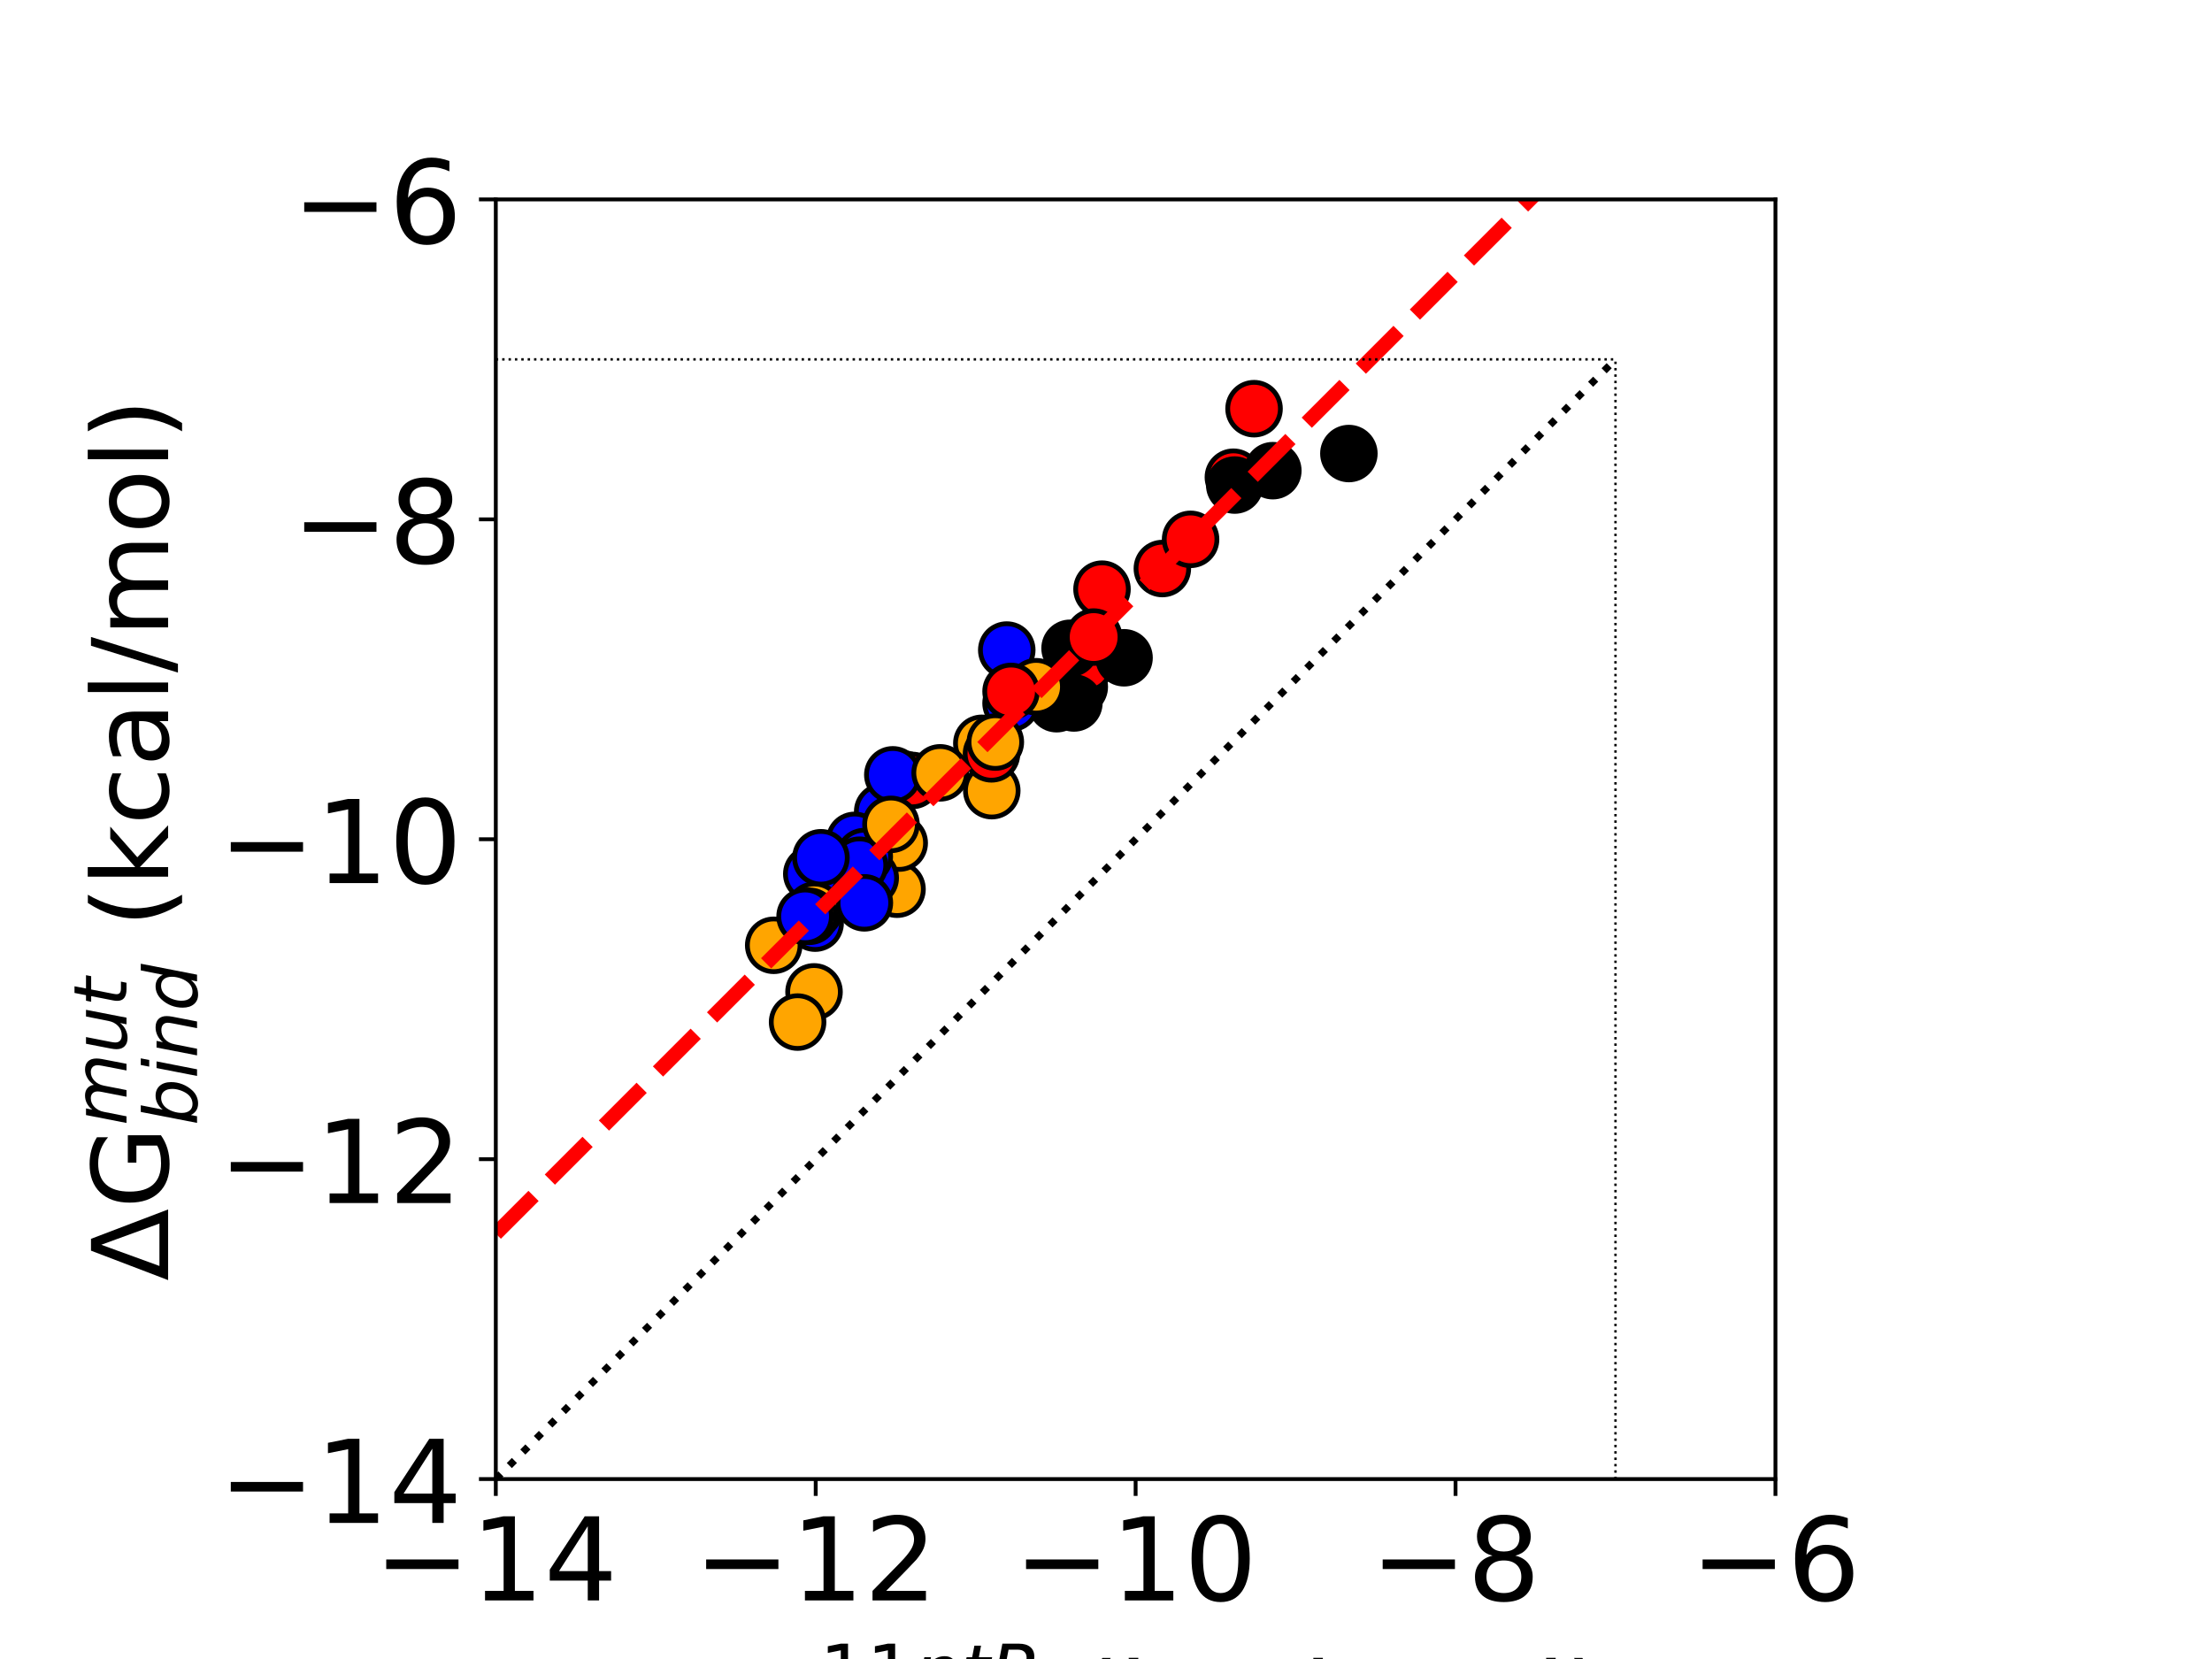
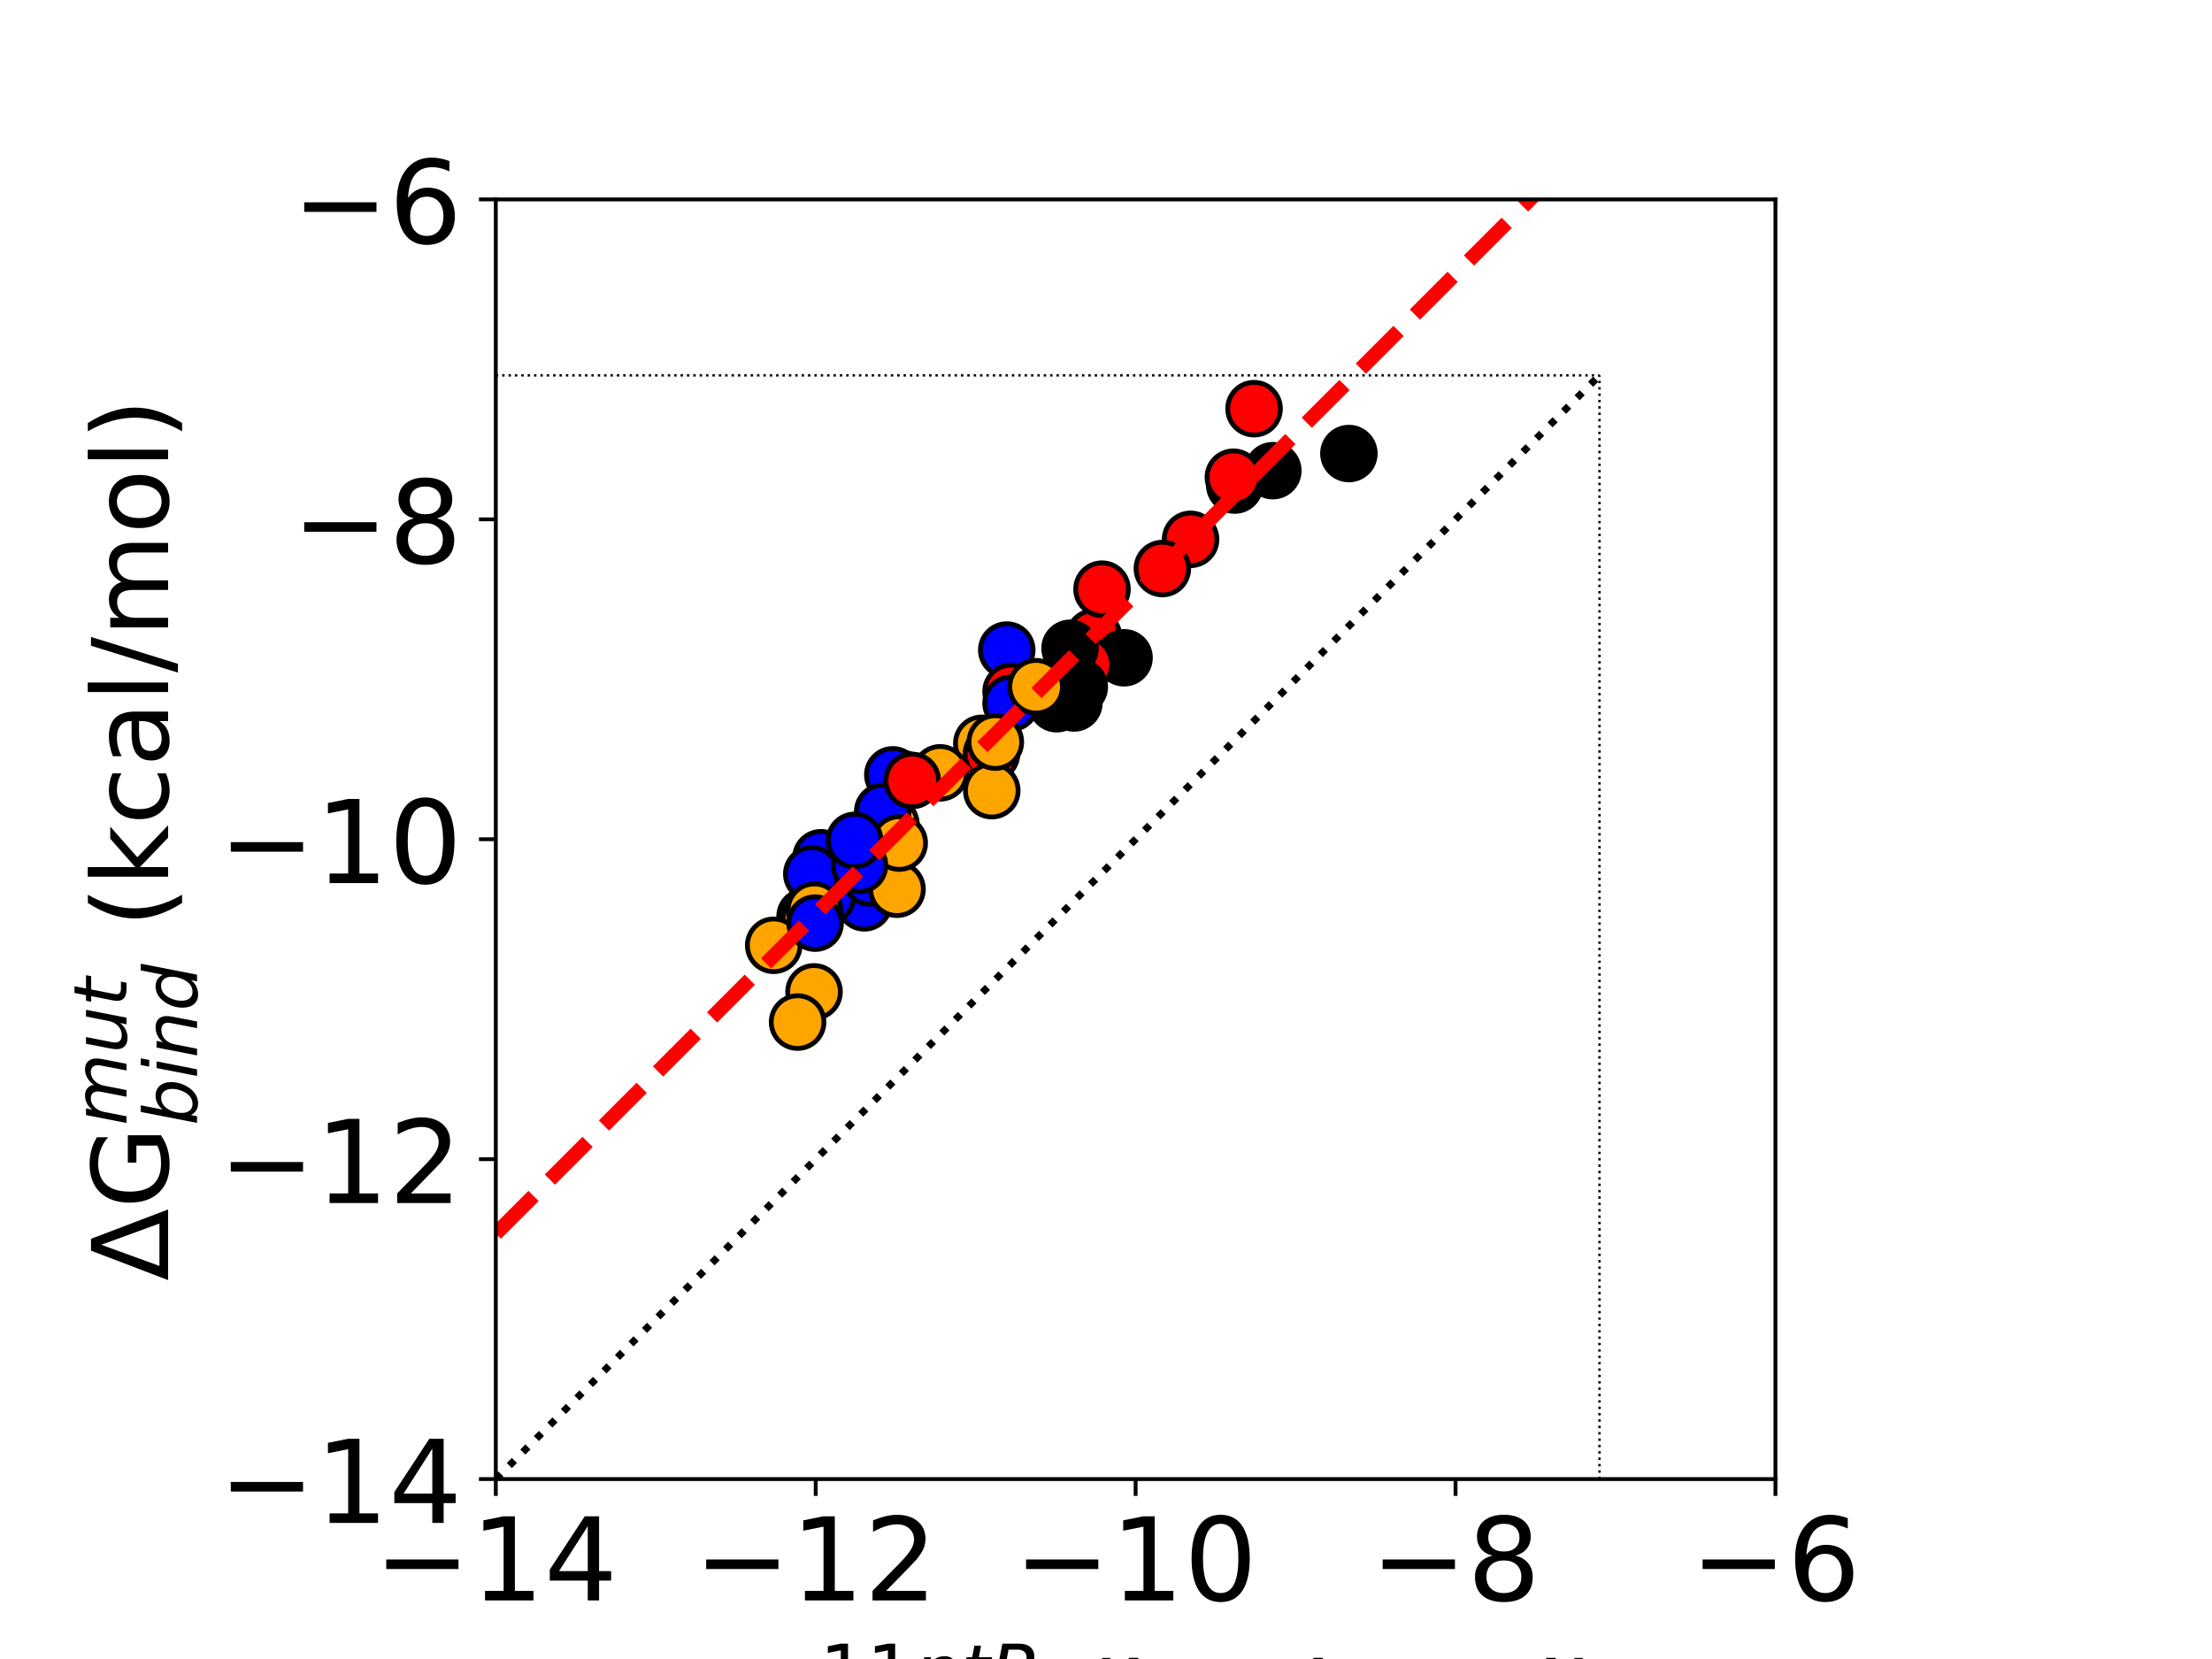
<svg xmlns="http://www.w3.org/2000/svg" xmlns:xlink="http://www.w3.org/1999/xlink" height="345pt" version="1.1" viewBox="0 0 460 345" width="460pt">
  <defs>
    <style type="text/css">
*{stroke-linecap:butt;stroke-linejoin:round;}
  </style>
  </defs>
  <g id="figure_1">
    <g id="patch_1">
      <path d="M 0 345.6  L 460.8 345.6  L 460.8 0  L 0 0  z " style="fill:#ffffff;" />
    </g>
    <g id="axes_1">
      <g id="patch_2">
        <path d="M 103.104 307.584  L 369.216 307.584  L 369.216 41.472  L 103.104 41.472  z " style="fill:#ffffff;" />
      </g>
      <g id="PathCollection_1">
        <defs>
-           <path d="M 0 5.477  C 1.453 5.477 2.846 4.9 3.873 3.873  C 4.9 2.846 5.477 1.453 5.477 0  C 5.477 -1.453 4.9 -2.846 3.873 -3.873  C 2.846 -4.9 1.453 -5.477 0 -5.477  C -1.453 -5.477 -2.846 -4.9 -3.873 -3.873  C -4.9 -2.846 -5.477 -1.453 -5.477 0  C -5.477 1.453 -4.9 2.846 -3.873 3.873  C -2.846 4.9 -1.453 5.477 0 5.477  z " id="C0_0_58ecbbff07" />
+           <path d="M 0 5.477  C 1.453 5.477 2.846 4.9 3.873 3.873  C 4.9 2.846 5.477 1.453 5.477 0  C 5.477 -1.453 4.9 -2.846 3.873 -3.873  C 2.846 -4.9 1.453 -5.477 0 -5.477  C -1.453 -5.477 -2.846 -4.9 -3.873 -3.873  C -4.9 -2.846 -5.477 -1.453 -5.477 0  C -5.477 1.453 -4.9 2.846 -3.873 3.873  C -2.846 4.9 -1.453 5.477 0 5.477  z " id="C0_0_511732165d" />
        </defs>
-         <g clip-path="url(#p0b52f3dbf1)">
-           <use style="fill:#0000ff;stroke:#000000;" x="169.512" xlink:href="#C0_0_58ecbbff07" y="191.972" />
-         </g>
-         <g clip-path="url(#p0b52f3dbf1)">
-           <use style="stroke:#000000;" x="224.444" xlink:href="#C0_0_58ecbbff07" y="142.849" />
-         </g>
-         <g clip-path="url(#p0b52f3dbf1)">
-           <use style="fill:#ff0000;stroke:#000000;" x="241.72" xlink:href="#C0_0_58ecbbff07" y="118.233" />
-         </g>
-         <g clip-path="url(#p0b52f3dbf1)">
-           <use style="fill:#ff0000;stroke:#000000;" x="256.491" xlink:href="#C0_0_58ecbbff07" y="99.243" />
-         </g>
-         <g clip-path="url(#p0b52f3dbf1)">
-           <use style="fill:#0000ff;stroke:#000000;" x="183.564" xlink:href="#C0_0_58ecbbff07" y="168.753" />
-         </g>
-         <g clip-path="url(#p0b52f3dbf1)">
-           <use style="fill:#ff0000;stroke:#000000;" x="247.59" xlink:href="#C0_0_58ecbbff07" y="112.159" />
-         </g>
-         <g clip-path="url(#p0b52f3dbf1)">
-           <use style="fill:#ffa500;stroke:#000000;" x="169.281" xlink:href="#C0_0_58ecbbff07" y="206.271" />
-         </g>
-         <g clip-path="url(#p0b52f3dbf1)">
-           <use style="fill:#0000ff;stroke:#000000;" x="188.004" xlink:href="#C0_0_58ecbbff07" y="162.032" />
-         </g>
-         <g clip-path="url(#p0b52f3dbf1)">
-           <use style="stroke:#000000;" x="219.736" xlink:href="#C0_0_58ecbbff07" y="146.342" />
-         </g>
-         <g clip-path="url(#p0b52f3dbf1)">
-           <use style="fill:#ffa500;stroke:#000000;" x="186.54" xlink:href="#C0_0_58ecbbff07" y="184.915" />
-         </g>
-         <g clip-path="url(#p0b52f3dbf1)">
-           <use style="stroke:#000000;" x="264.695" xlink:href="#C0_0_58ecbbff07" y="97.879" />
-         </g>
-         <g clip-path="url(#p0b52f3dbf1)">
-           <use style="fill:#ffa500;stroke:#000000;" x="160.899" xlink:href="#C0_0_58ecbbff07" y="196.582" />
-         </g>
-         <g clip-path="url(#p0b52f3dbf1)">
-           <use style="fill:#0000ff;stroke:#000000;" x="172.053" xlink:href="#C0_0_58ecbbff07" y="186.471" />
-         </g>
-         <g clip-path="url(#p0b52f3dbf1)">
-           <use style="fill:#0000ff;stroke:#000000;" x="210.255" xlink:href="#C0_0_58ecbbff07" y="146.235" />
-         </g>
-         <g clip-path="url(#p0b52f3dbf1)">
-           <use style="fill:#ff0000;stroke:#000000;" x="225.711" xlink:href="#C0_0_58ecbbff07" y="138.133" />
-         </g>
-         <g clip-path="url(#p0b52f3dbf1)">
-           <use style="fill:#0000ff;stroke:#000000;" x="168.816" xlink:href="#C0_0_58ecbbff07" y="181.741" />
-         </g>
-         <g clip-path="url(#p0b52f3dbf1)">
-           <use style="stroke:#000000;" x="223.323" xlink:href="#C0_0_58ecbbff07" y="146.186" />
-         </g>
-         <g clip-path="url(#p0b52f3dbf1)">
-           <use style="stroke:#000000;" x="280.509" xlink:href="#C0_0_58ecbbff07" y="94.318" />
-         </g>
-         <g clip-path="url(#p0b52f3dbf1)">
-           <use style="fill:#ffa500;stroke:#000000;" x="169.356" xlink:href="#C0_0_58ecbbff07" y="189.301" />
-         </g>
-         <g clip-path="url(#p0b52f3dbf1)">
-           <use style="fill:#ffa500;stroke:#000000;" x="186.997" xlink:href="#C0_0_58ecbbff07" y="175.318" />
-         </g>
-         <g clip-path="url(#p0b52f3dbf1)">
-           <use style="fill:#ff0000;stroke:#000000;" x="189.709" xlink:href="#C0_0_58ecbbff07" y="162.302" />
-         </g>
-         <g clip-path="url(#p0b52f3dbf1)">
-           <use style="fill:#0000ff;stroke:#000000;" x="177.728" xlink:href="#C0_0_58ecbbff07" y="174.762" />
-         </g>
-         <g clip-path="url(#p0b52f3dbf1)">
-           <use style="fill:#ffa500;stroke:#000000;" x="206.247" xlink:href="#C0_0_58ecbbff07" y="164.421" />
-         </g>
-         <g clip-path="url(#p0b52f3dbf1)">
-           <use style="fill:#0000ff;stroke:#000000;" x="180.97" xlink:href="#C0_0_58ecbbff07" y="182.564" />
-         </g>
-         <g clip-path="url(#p0b52f3dbf1)">
-           <use style="fill:#0000ff;stroke:#000000;" x="179.731" xlink:href="#C0_0_58ecbbff07" y="178.132" />
-         </g>
-         <g clip-path="url(#p0b52f3dbf1)">
-           <use style="stroke:#000000;" x="233.755" xlink:href="#C0_0_58ecbbff07" y="136.789" />
-         </g>
-         <g clip-path="url(#p0b52f3dbf1)">
-           <use style="fill:#ffa500;stroke:#000000;" x="204.179" xlink:href="#C0_0_58ecbbff07" y="154.579" />
-         </g>
-         <g clip-path="url(#p0b52f3dbf1)">
-           <use style="stroke:#000000;" x="256.768" xlink:href="#C0_0_58ecbbff07" y="100.872" />
-         </g>
-         <g clip-path="url(#p0b52f3dbf1)">
-           <use style="fill:#ffa500;stroke:#000000;" x="168.335" xlink:href="#C0_0_58ecbbff07" y="190.551" />
-         </g>
-         <g clip-path="url(#p0b52f3dbf1)">
-           <use style="fill:#0000ff;stroke:#000000;" x="167.424" xlink:href="#C0_0_58ecbbff07" y="190.558" />
-         </g>
-         <g clip-path="url(#p0b52f3dbf1)">
-           <use style="fill:#0000ff;stroke:#000000;" x="185.667" xlink:href="#C0_0_58ecbbff07" y="161.135" />
-         </g>
-         <g clip-path="url(#p0b52f3dbf1)">
-           <use style="fill:#ffa500;stroke:#000000;" x="165.864" xlink:href="#C0_0_58ecbbff07" y="212.55" />
-         </g>
-         <g clip-path="url(#p0b52f3dbf1)">
-           <use style="fill:#0000ff;stroke:#000000;" x="209.363" xlink:href="#C0_0_58ecbbff07" y="135.186" />
-         </g>
-         <g clip-path="url(#p0b52f3dbf1)">
-           <use style="stroke:#000000;" x="222.526" xlink:href="#C0_0_58ecbbff07" y="134.815" />
-         </g>
-         <g clip-path="url(#p0b52f3dbf1)">
-           <use style="fill:#ff0000;stroke:#000000;" x="229.17" xlink:href="#C0_0_58ecbbff07" y="122.522" />
-         </g>
-         <g clip-path="url(#p0b52f3dbf1)">
-           <use style="fill:#0000ff;stroke:#000000;" x="178.727" xlink:href="#C0_0_58ecbbff07" y="179.929" />
-         </g>
-         <g clip-path="url(#p0b52f3dbf1)">
-           <use style="fill:#ffa500;stroke:#000000;" x="215.466" xlink:href="#C0_0_58ecbbff07" y="142.812" />
-         </g>
-         <g clip-path="url(#p0b52f3dbf1)">
-           <use style="fill:#ff0000;stroke:#000000;" x="260.788" xlink:href="#C0_0_58ecbbff07" y="84.989" />
-         </g>
-         <g clip-path="url(#p0b52f3dbf1)">
-           <use style="fill:#ff0000;stroke:#000000;" x="227.436" xlink:href="#C0_0_58ecbbff07" y="132.483" />
-         </g>
-         <g clip-path="url(#p0b52f3dbf1)">
-           <use style="fill:#ffa500;stroke:#000000;" x="185.284" xlink:href="#C0_0_58ecbbff07" y="171.435" />
-         </g>
-         <g clip-path="url(#p0b52f3dbf1)">
-           <use style="fill:#ff0000;stroke:#000000;" x="206.188" xlink:href="#C0_0_58ecbbff07" y="156.764" />
-         </g>
-         <g clip-path="url(#p0b52f3dbf1)">
-           <use style="fill:#ff0000;stroke:#000000;" x="210.258" xlink:href="#C0_0_58ecbbff07" y="143.783" />
-         </g>
-         <g clip-path="url(#p0b52f3dbf1)">
-           <use style="fill:#0000ff;stroke:#000000;" x="179.753" xlink:href="#C0_0_58ecbbff07" y="187.75" />
-         </g>
-         <g clip-path="url(#p0b52f3dbf1)">
-           <use style="fill:#ffa500;stroke:#000000;" x="195.509" xlink:href="#C0_0_58ecbbff07" y="160.718" />
-         </g>
-         <g clip-path="url(#p0b52f3dbf1)">
-           <use style="fill:#ffa500;stroke:#000000;" x="206.988" xlink:href="#C0_0_58ecbbff07" y="154.317" />
-         </g>
-         <g clip-path="url(#p0b52f3dbf1)">
-           <use style="fill:#0000ff;stroke:#000000;" x="170.719" xlink:href="#C0_0_58ecbbff07" y="178.378" />
+         <g clip-path="url(#p0167081187)">
+           <use style="fill:#0000ff;stroke:#000000;" x="170.719" xlink:href="#C0_0_511732165d" y="178.378" />
+         </g>
+         <g clip-path="url(#p0167081187)">
+           <use style="fill:#0000ff;stroke:#000000;" x="167.424" xlink:href="#C0_0_511732165d" y="190.558" />
+         </g>
+         <g clip-path="url(#p0167081187)">
+           <use style="stroke:#000000;" x="256.768" xlink:href="#C0_0_511732165d" y="100.872" />
+         </g>
+         <g clip-path="url(#p0167081187)">
+           <use style="fill:#ff0000;stroke:#000000;" x="227.436" xlink:href="#C0_0_511732165d" y="132.483" />
+         </g>
+         <g clip-path="url(#p0167081187)">
+           <use style="stroke:#000000;" x="219.736" xlink:href="#C0_0_511732165d" y="146.342" />
+         </g>
+         <g clip-path="url(#p0167081187)">
+           <use style="fill:#0000ff;stroke:#000000;" x="179.753" xlink:href="#C0_0_511732165d" y="187.75" />
+         </g>
+         <g clip-path="url(#p0167081187)">
+           <use style="fill:#ffa500;stroke:#000000;" x="204.179" xlink:href="#C0_0_511732165d" y="154.579" />
+         </g>
+         <g clip-path="url(#p0167081187)">
+           <use style="fill:#ff0000;stroke:#000000;" x="206.188" xlink:href="#C0_0_511732165d" y="156.764" />
+         </g>
+         <g clip-path="url(#p0167081187)">
+           <use style="fill:#0000ff;stroke:#000000;" x="179.731" xlink:href="#C0_0_511732165d" y="178.132" />
+         </g>
+         <g clip-path="url(#p0167081187)">
+           <use style="fill:#0000ff;stroke:#000000;" x="188.004" xlink:href="#C0_0_511732165d" y="162.032" />
+         </g>
+         <g clip-path="url(#p0167081187)">
+           <use style="fill:#0000ff;stroke:#000000;" x="172.053" xlink:href="#C0_0_511732165d" y="186.471" />
+         </g>
+         <g clip-path="url(#p0167081187)">
+           <use style="stroke:#000000;" x="264.695" xlink:href="#C0_0_511732165d" y="97.879" />
+         </g>
+         <g clip-path="url(#p0167081187)">
+           <use style="fill:#ffa500;stroke:#000000;" x="169.281" xlink:href="#C0_0_511732165d" y="206.271" />
+         </g>
+         <g clip-path="url(#p0167081187)">
+           <use style="fill:#ff0000;stroke:#000000;" x="229.17" xlink:href="#C0_0_511732165d" y="122.522" />
+         </g>
+         <g clip-path="url(#p0167081187)">
+           <use style="fill:#ffa500;stroke:#000000;" x="168.335" xlink:href="#C0_0_511732165d" y="190.551" />
+         </g>
+         <g clip-path="url(#p0167081187)">
+           <use style="fill:#0000ff;stroke:#000000;" x="180.97" xlink:href="#C0_0_511732165d" y="182.564" />
+         </g>
+         <g clip-path="url(#p0167081187)">
+           <use style="stroke:#000000;" x="223.323" xlink:href="#C0_0_511732165d" y="146.186" />
+         </g>
+         <g clip-path="url(#p0167081187)">
+           <use style="fill:#0000ff;stroke:#000000;" x="185.667" xlink:href="#C0_0_511732165d" y="161.135" />
+         </g>
+         <g clip-path="url(#p0167081187)">
+           <use style="fill:#ffa500;stroke:#000000;" x="160.899" xlink:href="#C0_0_511732165d" y="196.582" />
+         </g>
+         <g clip-path="url(#p0167081187)">
+           <use style="fill:#ffa500;stroke:#000000;" x="206.247" xlink:href="#C0_0_511732165d" y="164.421" />
+         </g>
+         <g clip-path="url(#p0167081187)">
+           <use style="fill:#ffa500;stroke:#000000;" x="185.284" xlink:href="#C0_0_511732165d" y="171.435" />
+         </g>
+         <g clip-path="url(#p0167081187)">
+           <use style="stroke:#000000;" x="233.755" xlink:href="#C0_0_511732165d" y="136.789" />
+         </g>
+         <g clip-path="url(#p0167081187)">
+           <use style="fill:#0000ff;stroke:#000000;" x="209.363" xlink:href="#C0_0_511732165d" y="135.186" />
+         </g>
+         <g clip-path="url(#p0167081187)">
+           <use style="fill:#ffa500;stroke:#000000;" x="186.54" xlink:href="#C0_0_511732165d" y="184.915" />
+         </g>
+         <g clip-path="url(#p0167081187)">
+           <use style="fill:#ff0000;stroke:#000000;" x="225.711" xlink:href="#C0_0_511732165d" y="138.133" />
+         </g>
+         <g clip-path="url(#p0167081187)">
+           <use style="stroke:#000000;" x="224.444" xlink:href="#C0_0_511732165d" y="142.849" />
+         </g>
+         <g clip-path="url(#p0167081187)">
+           <use style="stroke:#000000;" x="280.509" xlink:href="#C0_0_511732165d" y="94.318" />
+         </g>
+         <g clip-path="url(#p0167081187)">
+           <use style="stroke:#000000;" x="222.526" xlink:href="#C0_0_511732165d" y="134.815" />
+         </g>
+         <g clip-path="url(#p0167081187)">
+           <use style="fill:#ff0000;stroke:#000000;" x="210.258" xlink:href="#C0_0_511732165d" y="143.783" />
+         </g>
+         <g clip-path="url(#p0167081187)">
+           <use style="fill:#ff0000;stroke:#000000;" x="260.788" xlink:href="#C0_0_511732165d" y="84.989" />
+         </g>
+         <g clip-path="url(#p0167081187)">
+           <use style="fill:#ff0000;stroke:#000000;" x="256.491" xlink:href="#C0_0_511732165d" y="99.243" />
+         </g>
+         <g clip-path="url(#p0167081187)">
+           <use style="fill:#0000ff;stroke:#000000;" x="168.816" xlink:href="#C0_0_511732165d" y="181.741" />
+         </g>
+         <g clip-path="url(#p0167081187)">
+           <use style="fill:#0000ff;stroke:#000000;" x="210.255" xlink:href="#C0_0_511732165d" y="146.235" />
+         </g>
+         <g clip-path="url(#p0167081187)">
+           <use style="fill:#ff0000;stroke:#000000;" x="247.59" xlink:href="#C0_0_511732165d" y="112.159" />
+         </g>
+         <g clip-path="url(#p0167081187)">
+           <use style="fill:#ffa500;stroke:#000000;" x="169.356" xlink:href="#C0_0_511732165d" y="189.301" />
+         </g>
+         <g clip-path="url(#p0167081187)">
+           <use style="fill:#ffa500;stroke:#000000;" x="206.988" xlink:href="#C0_0_511732165d" y="154.317" />
+         </g>
+         <g clip-path="url(#p0167081187)">
+           <use style="fill:#ff0000;stroke:#000000;" x="241.72" xlink:href="#C0_0_511732165d" y="118.233" />
+         </g>
+         <g clip-path="url(#p0167081187)">
+           <use style="fill:#ffa500;stroke:#000000;" x="195.509" xlink:href="#C0_0_511732165d" y="160.718" />
+         </g>
+         <g clip-path="url(#p0167081187)">
+           <use style="fill:#ffa500;stroke:#000000;" x="215.466" xlink:href="#C0_0_511732165d" y="142.812" />
+         </g>
+         <g clip-path="url(#p0167081187)">
+           <use style="fill:#0000ff;stroke:#000000;" x="183.564" xlink:href="#C0_0_511732165d" y="168.753" />
+         </g>
+         <g clip-path="url(#p0167081187)">
+           <use style="fill:#ffa500;stroke:#000000;" x="165.864" xlink:href="#C0_0_511732165d" y="212.55" />
+         </g>
+         <g clip-path="url(#p0167081187)">
+           <use style="fill:#ffa500;stroke:#000000;" x="186.997" xlink:href="#C0_0_511732165d" y="175.318" />
+         </g>
+         <g clip-path="url(#p0167081187)">
+           <use style="fill:#0000ff;stroke:#000000;" x="178.727" xlink:href="#C0_0_511732165d" y="179.929" />
+         </g>
+         <g clip-path="url(#p0167081187)">
+           <use style="fill:#ff0000;stroke:#000000;" x="189.709" xlink:href="#C0_0_511732165d" y="162.302" />
+         </g>
+         <g clip-path="url(#p0167081187)">
+           <use style="fill:#0000ff;stroke:#000000;" x="177.728" xlink:href="#C0_0_511732165d" y="174.762" />
+         </g>
+         <g clip-path="url(#p0167081187)">
+           <use style="fill:#0000ff;stroke:#000000;" x="169.512" xlink:href="#C0_0_511732165d" y="191.972" />
        </g>
      </g>
      <g id="matplotlib.axis_1">
        <g id="xtick_1">
          <g id="line2d_1">
            <defs>
-               <path d="M 0 0  L 0 3.5  " id="m9489ecdad1" style="stroke:#000000;stroke-width:0.8;" />
-             </defs>
-             <g>
-               <use style="stroke:#000000;stroke-width:0.8;" x="103.104" xlink:href="#m9489ecdad1" y="307.584" />
+               <path d="M 0 0  L 0 3.5  " id="mff58211384" style="stroke:#000000;stroke-width:0.8;" />
+             </defs>
+             <g>
+               <use style="stroke:#000000;stroke-width:0.8;" x="103.104" xlink:href="#mff58211384" y="307.584" />
            </g>
          </g>
          <g id="text_1">
            <defs>
              <path d="M 10.594 35.5  L 73.188 35.5  L 73.188 27.203  L 10.594 27.203  z " id="DejaVuSans-2212" />
              <path d="M 12.406 8.297  L 28.516 8.297  L 28.516 63.922  L 10.984 60.406  L 10.984 69.391  L 28.422 72.906  L 38.281 72.906  L 38.281 8.297  L 54.391 8.297  L 54.391 0  L 12.406 0  z " id="DejaVuSans-31" />
              <path d="M 37.797 64.312  L 12.891 25.391  L 37.797 25.391  z M 35.203 72.906  L 47.609 72.906  L 47.609 25.391  L 58.016 25.391  L 58.016 17.188  L 47.609 17.188  L 47.609 0  L 37.797 0  L 37.797 17.188  L 4.891 17.188  L 4.891 26.703  z " id="DejaVuSans-34" />
            </defs>
            <g transform="translate(77.77837 332.8202)scale(0.24 -0.24)">
              <use xlink:href="#DejaVuSans-2212" />
              <use x="83.789" xlink:href="#DejaVuSans-31" />
              <use x="147.412" xlink:href="#DejaVuSans-34" />
            </g>
          </g>
        </g>
        <g id="xtick_2">
          <g id="line2d_2">
            <g>
-               <use style="stroke:#000000;stroke-width:0.8;" x="169.632" xlink:href="#m9489ecdad1" y="307.584" />
+               <use style="stroke:#000000;stroke-width:0.8;" x="169.632" xlink:href="#mff58211384" y="307.584" />
            </g>
          </g>
          <g id="text_2">
            <defs>
              <path d="M 19.188 8.297  L 53.609 8.297  L 53.609 0  L 7.328 0  L 7.328 8.297  Q 12.938 14.109 22.625 23.891  Q 32.328 33.688 34.812 36.531  Q 39.547 41.844 41.422 45.531  Q 43.312 49.219 43.312 52.781  Q 43.312 58.594 39.234 62.25  Q 35.156 65.922 28.609 65.922  Q 23.969 65.922 18.812 64.312  Q 13.672 62.703 7.812 59.422  L 7.812 69.391  Q 13.766 71.781 18.938 73  Q 24.125 74.219 28.422 74.219  Q 39.75 74.219 46.484 68.547  Q 53.219 62.891 53.219 53.422  Q 53.219 48.922 51.531 44.891  Q 49.859 40.875 45.406 35.406  Q 44.188 33.984 37.641 27.219  Q 31.109 20.453 19.188 8.297  z " id="DejaVuSans-32" />
            </defs>
            <g transform="translate(144.3064 332.8202)scale(0.24 -0.24)">
              <use xlink:href="#DejaVuSans-2212" />
              <use x="83.789" xlink:href="#DejaVuSans-31" />
              <use x="147.412" xlink:href="#DejaVuSans-32" />
            </g>
          </g>
        </g>
        <g id="xtick_3">
          <g id="line2d_3">
            <g>
-               <use style="stroke:#000000;stroke-width:0.8;" x="236.16" xlink:href="#m9489ecdad1" y="307.584" />
+               <use style="stroke:#000000;stroke-width:0.8;" x="236.16" xlink:href="#mff58211384" y="307.584" />
            </g>
          </g>
          <g id="text_3">
            <defs>
              <path d="M 31.781 66.406  Q 24.172 66.406 20.328 58.906  Q 16.5 51.422 16.5 36.375  Q 16.5 21.391 20.328 13.891  Q 24.172 6.391 31.781 6.391  Q 39.453 6.391 43.281 13.891  Q 47.125 21.391 47.125 36.375  Q 47.125 51.422 43.281 58.906  Q 39.453 66.406 31.781 66.406  z M 31.781 74.219  Q 44.047 74.219 50.516 64.516  Q 56.984 54.828 56.984 36.375  Q 56.984 17.969 50.516 8.266  Q 44.047 -1.422 31.781 -1.422  Q 19.531 -1.422 13.062 8.266  Q 6.594 17.969 6.594 36.375  Q 6.594 54.828 13.062 64.516  Q 19.531 74.219 31.781 74.219  z " id="DejaVuSans-30" />
            </defs>
            <g transform="translate(210.8344 332.8202)scale(0.24 -0.24)">
              <use xlink:href="#DejaVuSans-2212" />
              <use x="83.789" xlink:href="#DejaVuSans-31" />
              <use x="147.412" xlink:href="#DejaVuSans-30" />
            </g>
          </g>
        </g>
        <g id="xtick_4">
          <g id="line2d_4">
            <g>
-               <use style="stroke:#000000;stroke-width:0.8;" x="302.688" xlink:href="#m9489ecdad1" y="307.584" />
+               <use style="stroke:#000000;stroke-width:0.8;" x="302.688" xlink:href="#mff58211384" y="307.584" />
            </g>
          </g>
          <g id="text_4">
            <defs>
              <path d="M 31.781 34.625  Q 24.75 34.625 20.719 30.859  Q 16.703 27.094 16.703 20.516  Q 16.703 13.922 20.719 10.156  Q 24.75 6.391 31.781 6.391  Q 38.812 6.391 42.859 10.172  Q 46.922 13.969 46.922 20.516  Q 46.922 27.094 42.891 30.859  Q 38.875 34.625 31.781 34.625  z M 21.922 38.812  Q 15.578 40.375 12.031 44.719  Q 8.5 49.078 8.5 55.328  Q 8.5 64.062 14.719 69.141  Q 20.953 74.219 31.781 74.219  Q 42.672 74.219 48.875 69.141  Q 55.078 64.062 55.078 55.328  Q 55.078 49.078 51.531 44.719  Q 48 40.375 41.703 38.812  Q 48.828 37.156 52.797 32.312  Q 56.781 27.484 56.781 20.516  Q 56.781 9.906 50.312 4.234  Q 43.844 -1.422 31.781 -1.422  Q 19.734 -1.422 13.25 4.234  Q 6.781 9.906 6.781 20.516  Q 6.781 27.484 10.781 32.312  Q 14.797 37.156 21.922 38.812  z M 18.312 54.391  Q 18.312 48.734 21.844 45.562  Q 25.391 42.391 31.781 42.391  Q 38.141 42.391 41.719 45.562  Q 45.312 48.734 45.312 54.391  Q 45.312 60.062 41.719 63.234  Q 38.141 66.406 31.781 66.406  Q 25.391 66.406 21.844 63.234  Q 18.312 60.062 18.312 54.391  z " id="DejaVuSans-38" />
            </defs>
            <g transform="translate(284.9974 332.8202)scale(0.24 -0.24)">
              <use xlink:href="#DejaVuSans-2212" />
              <use x="83.789" xlink:href="#DejaVuSans-38" />
            </g>
          </g>
        </g>
        <g id="xtick_5">
          <g id="line2d_5">
            <g>
-               <use style="stroke:#000000;stroke-width:0.8;" x="369.216" xlink:href="#m9489ecdad1" y="307.584" />
+               <use style="stroke:#000000;stroke-width:0.8;" x="369.216" xlink:href="#mff58211384" y="307.584" />
            </g>
          </g>
          <g id="text_5">
            <defs>
              <path d="M 33.016 40.375  Q 26.375 40.375 22.484 35.828  Q 18.609 31.297 18.609 23.391  Q 18.609 15.531 22.484 10.953  Q 26.375 6.391 33.016 6.391  Q 39.656 6.391 43.531 10.953  Q 47.406 15.531 47.406 23.391  Q 47.406 31.297 43.531 35.828  Q 39.656 40.375 33.016 40.375  z M 52.594 71.297  L 52.594 62.312  Q 48.875 64.062 45.094 64.984  Q 41.312 65.922 37.594 65.922  Q 27.828 65.922 22.672 59.328  Q 17.531 52.734 16.797 39.406  Q 19.672 43.656 24.016 45.922  Q 28.375 48.188 33.594 48.188  Q 44.578 48.188 50.953 41.516  Q 57.328 34.859 57.328 23.391  Q 57.328 12.156 50.688 5.359  Q 44.047 -1.422 33.016 -1.422  Q 20.359 -1.422 13.672 8.266  Q 6.984 17.969 6.984 36.375  Q 6.984 53.656 15.188 63.938  Q 23.391 74.219 37.203 74.219  Q 40.922 74.219 44.703 73.484  Q 48.484 72.75 52.594 71.297  z " id="DejaVuSans-36" />
            </defs>
            <g transform="translate(351.5254 332.8202)scale(0.24 -0.24)">
              <use xlink:href="#DejaVuSans-2212" />
              <use x="83.789" xlink:href="#DejaVuSans-36" />
            </g>
          </g>
        </g>
        <g id="text_6">
          <defs>
            <path d="M 34.188 63.188  L 14.156 8.203  L 54.25 8.203  z M 0.781 0  L 28.609 72.906  L 39.797 72.906  L 67.578 0  z " id="DejaVuSans-394" />
            <path d="M 59.516 10.406  L 59.516 29.984  L 43.406 29.984  L 43.406 38.094  L 69.281 38.094  L 69.281 6.781  Q 63.578 2.734 56.688 0.656  Q 49.812 -1.422 42 -1.422  Q 24.906 -1.422 15.25 8.562  Q 5.609 18.562 5.609 36.375  Q 5.609 54.25 15.25 64.234  Q 24.906 74.219 42 74.219  Q 49.125 74.219 55.547 72.453  Q 61.969 70.703 67.391 67.281  L 67.391 56.781  Q 61.922 61.422 55.766 63.766  Q 49.609 66.109 42.828 66.109  Q 29.438 66.109 22.719 58.641  Q 16.016 51.172 16.016 36.375  Q 16.016 21.625 22.719 14.156  Q 29.438 6.688 42.828 6.688  Q 48.047 6.688 52.141 7.594  Q 56.25 8.5 59.516 10.406  z " id="DejaVuSans-47" />
            <path d="M 55.719 33.016  L 49.312 0  L 40.281 0  L 46.688 32.672  Q 47.125 34.969 47.359 36.719  Q 47.609 38.484 47.609 39.5  Q 47.609 43.609 45.016 45.891  Q 42.438 48.188 37.797 48.188  Q 30.562 48.188 25.344 43.375  Q 20.125 38.578 18.5 30.328  L 12.5 0  L 3.516 0  L 14.109 54.688  L 23.094 54.688  L 21.297 46.094  Q 25.047 50.828 30.312 53.406  Q 35.594 56 41.406 56  Q 48.641 56 52.609 52.094  Q 56.594 48.188 56.594 41.109  Q 56.594 39.359 56.375 37.359  Q 56.156 35.359 55.719 33.016  z " id="DejaVuSans-Oblique-6e" />
            <path d="M 42.281 54.688  L 40.922 47.703  L 23 47.703  L 17.188 18.016  Q 16.891 16.359 16.75 15.234  Q 16.609 14.109 16.609 13.484  Q 16.609 10.359 18.484 8.938  Q 20.359 7.516 24.516 7.516  L 33.594 7.516  L 32.078 0  L 23.484 0  Q 15.484 0 11.547 3.125  Q 7.625 6.25 7.625 12.594  Q 7.625 13.719 7.766 15.062  Q 7.906 16.406 8.203 18.016  L 14.016 47.703  L 6.391 47.703  L 7.812 54.688  L 15.281 54.688  L 18.312 70.219  L 27.297 70.219  L 24.312 54.688  z " id="DejaVuSans-Oblique-74" />
            <path d="M 25.203 64.797  L 20.219 38.922  L 32.906 38.922  Q 40.375 38.922 44.984 43.047  Q 49.609 47.172 49.609 53.812  Q 49.609 59.125 46.5 61.953  Q 43.406 64.797 37.594 64.797  z M 43.312 35.016  Q 46.438 34.281 48.516 31.391  Q 50.594 28.516 53.328 19.922  L 59.516 0  L 49.125 0  L 43.406 18.703  Q 41.219 25.922 38.328 28.359  Q 35.453 30.812 29.5 30.812  L 18.609 30.812  L 12.594 0  L 2.688 0  L 16.891 72.906  L 39.109 72.906  Q 49.219 72.906 54.609 68.328  Q 60.016 63.766 60.016 55.172  Q 60.016 47.562 55.422 41.984  Q 50.828 36.422 43.312 35.016  z " id="DejaVuSans-Oblique-52" />
            <path d="M 49.516 33.406  Q 49.516 40.484 46.266 44.484  Q 43.016 48.484 37.312 48.484  Q 33.156 48.484 29.516 46.453  Q 25.875 44.438 23.188 40.578  Q 20.359 36.531 18.719 31.172  Q 17.094 25.828 17.094 20.516  Q 17.094 13.766 20.281 9.938  Q 23.484 6.109 29.109 6.109  Q 33.344 6.109 36.953 8.078  Q 40.578 10.062 43.312 13.922  Q 46.094 17.922 47.797 23.234  Q 49.516 28.562 49.516 33.406  z M 21.578 46.391  Q 24.906 50.875 29.906 53.438  Q 34.906 56 40.375 56  Q 48.781 56 53.734 50.328  Q 58.688 44.672 58.688 35.016  Q 58.688 27.094 55.781 19.672  Q 52.875 12.25 47.516 6.5  Q 44 2.688 39.406 0.625  Q 34.812 -1.422 29.781 -1.422  Q 24.469 -1.422 20.562 1.016  Q 16.656 3.469 14.203 8.297  L 12.594 0  L 3.609 0  L 18.406 75.984  L 27.391 75.984  z " id="DejaVuSans-Oblique-62" />
            <path d="M 18.312 75.984  L 27.297 75.984  L 25.094 64.594  L 16.109 64.594  z M 14.203 54.688  L 23.188 54.688  L 12.5 0  L 3.516 0  z " id="DejaVuSans-Oblique-69" />
            <path d="M 41.797 8.203  Q 38.188 3.469 33.25 1.016  Q 28.328 -1.422 22.312 -1.422  Q 14.109 -1.422 9.344 4.172  Q 4.594 9.766 4.594 19.484  Q 4.594 27.594 7.469 34.938  Q 10.359 42.281 15.828 48.094  Q 19.438 51.953 23.969 53.969  Q 28.516 56 33.5 56  Q 38.766 56 42.797 53.453  Q 46.828 50.922 49.031 46.188  L 54.891 75.984  L 63.922 75.984  L 49.125 0  L 40.094 0  z M 13.922 21.094  Q 13.922 14.016 17.109 10.062  Q 20.312 6.109 25.984 6.109  Q 30.172 6.109 33.766 8.125  Q 37.359 10.156 40.094 14.109  Q 42.969 18.219 44.625 23.578  Q 46.297 28.953 46.297 34.188  Q 46.297 40.969 43.094 44.766  Q 39.891 48.578 34.281 48.578  Q 30.031 48.578 26.359 46.578  Q 22.703 44.578 20.125 40.828  Q 17.281 36.766 15.594 31.391  Q 13.922 26.031 13.922 21.094  z " id="DejaVuSans-Oblique-64" />
            <path id="DejaVuSans-20" />
            <path d="M 31 75.875  Q 24.469 64.656 21.281 53.656  Q 18.109 42.672 18.109 31.391  Q 18.109 20.125 21.312 9.062  Q 24.516 -2 31 -13.188  L 23.188 -13.188  Q 15.875 -1.703 12.234 9.375  Q 8.594 20.453 8.594 31.391  Q 8.594 42.281 12.203 53.312  Q 15.828 64.359 23.188 75.875  z " id="DejaVuSans-28" />
            <path d="M 9.078 75.984  L 18.109 75.984  L 18.109 31.109  L 44.922 54.688  L 56.391 54.688  L 27.391 29.109  L 57.625 0  L 45.906 0  L 18.109 26.703  L 18.109 0  L 9.078 0  z " id="DejaVuSans-6b" />
            <path d="M 48.781 52.594  L 48.781 44.188  Q 44.969 46.297 41.141 47.344  Q 37.312 48.391 33.406 48.391  Q 24.656 48.391 19.812 42.844  Q 14.984 37.312 14.984 27.297  Q 14.984 17.281 19.812 11.734  Q 24.656 6.203 33.406 6.203  Q 37.312 6.203 41.141 7.25  Q 44.969 8.297 48.781 10.406  L 48.781 2.094  Q 45.016 0.344 40.984 -0.531  Q 36.969 -1.422 32.422 -1.422  Q 20.062 -1.422 12.781 6.344  Q 5.516 14.109 5.516 27.297  Q 5.516 40.672 12.859 48.328  Q 20.219 56 33.016 56  Q 37.156 56 41.109 55.141  Q 45.062 54.297 48.781 52.594  z " id="DejaVuSans-63" />
            <path d="M 34.281 27.484  Q 23.391 27.484 19.188 25  Q 14.984 22.516 14.984 16.5  Q 14.984 11.719 18.141 8.906  Q 21.297 6.109 26.703 6.109  Q 34.188 6.109 38.703 11.406  Q 43.219 16.703 43.219 25.484  L 43.219 27.484  z M 52.203 31.203  L 52.203 0  L 43.219 0  L 43.219 8.297  Q 40.141 3.328 35.547 0.953  Q 30.953 -1.422 24.312 -1.422  Q 15.922 -1.422 10.953 3.297  Q 6 8.016 6 15.922  Q 6 25.141 12.172 29.828  Q 18.359 34.516 30.609 34.516  L 43.219 34.516  L 43.219 35.406  Q 43.219 41.609 39.141 45  Q 35.062 48.391 27.688 48.391  Q 23 48.391 18.547 47.266  Q 14.109 46.141 10.016 43.891  L 10.016 52.203  Q 14.938 54.109 19.578 55.047  Q 24.219 56 28.609 56  Q 40.484 56 46.344 49.844  Q 52.203 43.703 52.203 31.203  z " id="DejaVuSans-61" />
            <path d="M 9.422 75.984  L 18.406 75.984  L 18.406 0  L 9.422 0  z " id="DejaVuSans-6c" />
            <path d="M 25.391 72.906  L 33.688 72.906  L 8.297 -9.281  L 0 -9.281  z " id="DejaVuSans-2f" />
            <path d="M 52 44.188  Q 55.375 50.25 60.062 53.125  Q 64.75 56 71.094 56  Q 79.641 56 84.281 50.016  Q 88.922 44.047 88.922 33.016  L 88.922 0  L 79.891 0  L 79.891 32.719  Q 79.891 40.578 77.094 44.375  Q 74.312 48.188 68.609 48.188  Q 61.625 48.188 57.562 43.547  Q 53.516 38.922 53.516 30.906  L 53.516 0  L 44.484 0  L 44.484 32.719  Q 44.484 40.625 41.703 44.406  Q 38.922 48.188 33.109 48.188  Q 26.219 48.188 22.156 43.531  Q 18.109 38.875 18.109 30.906  L 18.109 0  L 9.078 0  L 9.078 54.688  L 18.109 54.688  L 18.109 46.188  Q 21.188 51.219 25.484 53.609  Q 29.781 56 35.688 56  Q 41.656 56 45.828 52.969  Q 50 49.953 52 44.188  z " id="DejaVuSans-6d" />
            <path d="M 30.609 48.391  Q 23.391 48.391 19.188 42.75  Q 14.984 37.109 14.984 27.297  Q 14.984 17.484 19.156 11.844  Q 23.344 6.203 30.609 6.203  Q 37.797 6.203 41.984 11.859  Q 46.188 17.531 46.188 27.297  Q 46.188 37.016 41.984 42.703  Q 37.797 48.391 30.609 48.391  z M 30.609 56  Q 42.328 56 49.016 48.375  Q 55.719 40.766 55.719 27.297  Q 55.719 13.875 49.016 6.219  Q 42.328 -1.422 30.609 -1.422  Q 18.844 -1.422 12.172 6.219  Q 5.516 13.875 5.516 27.297  Q 5.516 40.766 12.172 48.375  Q 18.844 56 30.609 56  z " id="DejaVuSans-6f" />
            <path d="M 8.016 75.875  L 15.828 75.875  Q 23.141 64.359 26.781 53.312  Q 30.422 42.281 30.422 31.391  Q 30.422 20.453 26.781 9.375  Q 23.141 -1.703 15.828 -13.188  L 8.016 -13.188  Q 14.5 -2 17.703 9.062  Q 20.906 20.125 20.906 31.391  Q 20.906 42.672 17.703 53.656  Q 14.5 64.656 8.016 75.875  z " id="DejaVuSans-29" />
          </defs>
          <g transform="translate(138.15 361.6115)scale(0.22 -0.22)">
            <use transform="translate(0 0.620313)" xlink:href="#DejaVuSans-394" />
            <use transform="translate(68.4082 0.620313)" xlink:href="#DejaVuSans-47" />
            <use transform="translate(146.8555 38.96563)scale(0.7)" xlink:href="#DejaVuSans-31" />
            <use transform="translate(191.3916 38.96563)scale(0.7)" xlink:href="#DejaVuSans-31" />
            <use transform="translate(235.9277 38.96563)scale(0.7)" xlink:href="#DejaVuSans-Oblique-6e" />
            <use transform="translate(280.293 38.96563)scale(0.7)" xlink:href="#DejaVuSans-Oblique-74" />
            <use transform="translate(307.7393 38.96563)scale(0.7)" xlink:href="#DejaVuSans-Oblique-52" />
            <use transform="translate(146.8555 -26.72344)scale(0.7)" xlink:href="#DejaVuSans-Oblique-62" />
            <use transform="translate(191.2891 -26.72344)scale(0.7)" xlink:href="#DejaVuSans-Oblique-69" />
            <use transform="translate(210.7373 -26.72344)scale(0.7)" xlink:href="#DejaVuSans-Oblique-6e" />
            <use transform="translate(255.1025 -26.72344)scale(0.7)" xlink:href="#DejaVuSans-Oblique-64" />
            <use transform="translate(359.1113 0.620313)" xlink:href="#DejaVuSans-20" />
            <use transform="translate(390.8984 0.620313)" xlink:href="#DejaVuSans-28" />
            <use transform="translate(429.9121 0.620313)" xlink:href="#DejaVuSans-6b" />
            <use transform="translate(487.8223 0.620313)" xlink:href="#DejaVuSans-63" />
            <use transform="translate(542.8027 0.620313)" xlink:href="#DejaVuSans-61" />
            <use transform="translate(604.082 0.620313)" xlink:href="#DejaVuSans-6c" />
            <use transform="translate(631.8652 0.620313)" xlink:href="#DejaVuSans-2f" />
            <use transform="translate(665.5566 0.620313)" xlink:href="#DejaVuSans-6d" />
            <use transform="translate(762.9688 0.620313)" xlink:href="#DejaVuSans-6f" />
            <use transform="translate(824.1504 0.620313)" xlink:href="#DejaVuSans-6c" />
            <use transform="translate(851.9336 0.620313)" xlink:href="#DejaVuSans-29" />
          </g>
        </g>
      </g>
      <g id="matplotlib.axis_2">
        <g id="ytick_1">
          <g id="line2d_6">
            <defs>
-               <path d="M 0 0  L -3.5 0  " id="m11c6ffe2e5" style="stroke:#000000;stroke-width:0.8;" />
-             </defs>
-             <g>
-               <use style="stroke:#000000;stroke-width:0.8;" x="103.104" xlink:href="#m11c6ffe2e5" y="307.584" />
+               <path d="M 0 0  L -3.5 0  " id="m2f5115d924" style="stroke:#000000;stroke-width:0.8;" />
+             </defs>
+             <g>
+               <use style="stroke:#000000;stroke-width:0.8;" x="103.104" xlink:href="#m2f5115d924" y="307.584" />
            </g>
          </g>
          <g id="text_7">
            <g transform="translate(45.45275 316.7021)scale(0.24 -0.24)">
              <use xlink:href="#DejaVuSans-2212" />
              <use x="83.789" xlink:href="#DejaVuSans-31" />
              <use x="147.412" xlink:href="#DejaVuSans-34" />
            </g>
          </g>
        </g>
        <g id="ytick_2">
          <g id="line2d_7">
            <g>
-               <use style="stroke:#000000;stroke-width:0.8;" x="103.104" xlink:href="#m11c6ffe2e5" y="241.056" />
+               <use style="stroke:#000000;stroke-width:0.8;" x="103.104" xlink:href="#m2f5115d924" y="241.056" />
            </g>
          </g>
          <g id="text_8">
            <g transform="translate(45.45275 250.1741)scale(0.24 -0.24)">
              <use xlink:href="#DejaVuSans-2212" />
              <use x="83.789" xlink:href="#DejaVuSans-31" />
              <use x="147.412" xlink:href="#DejaVuSans-32" />
            </g>
          </g>
        </g>
        <g id="ytick_3">
          <g id="line2d_8">
            <g>
-               <use style="stroke:#000000;stroke-width:0.8;" x="103.104" xlink:href="#m11c6ffe2e5" y="174.528" />
+               <use style="stroke:#000000;stroke-width:0.8;" x="103.104" xlink:href="#m2f5115d924" y="174.528" />
            </g>
          </g>
          <g id="text_9">
            <g transform="translate(45.45275 183.6461)scale(0.24 -0.24)">
              <use xlink:href="#DejaVuSans-2212" />
              <use x="83.789" xlink:href="#DejaVuSans-31" />
              <use x="147.412" xlink:href="#DejaVuSans-30" />
            </g>
          </g>
        </g>
        <g id="ytick_4">
          <g id="line2d_9">
            <g>
-               <use style="stroke:#000000;stroke-width:0.8;" x="103.104" xlink:href="#m11c6ffe2e5" y="108" />
+               <use style="stroke:#000000;stroke-width:0.8;" x="103.104" xlink:href="#m2f5115d924" y="108" />
            </g>
          </g>
          <g id="text_10">
            <g transform="translate(60.72275 117.1181)scale(0.24 -0.24)">
              <use xlink:href="#DejaVuSans-2212" />
              <use x="83.789" xlink:href="#DejaVuSans-38" />
            </g>
          </g>
        </g>
        <g id="ytick_5">
          <g id="line2d_10">
            <g>
-               <use style="stroke:#000000;stroke-width:0.8;" x="103.104" xlink:href="#m11c6ffe2e5" y="41.472" />
+               <use style="stroke:#000000;stroke-width:0.8;" x="103.104" xlink:href="#m2f5115d924" y="41.472" />
            </g>
          </g>
          <g id="text_11">
            <g transform="translate(60.72275 50.59013)scale(0.24 -0.24)">
              <use xlink:href="#DejaVuSans-2212" />
              <use x="83.789" xlink:href="#DejaVuSans-36" />
            </g>
          </g>
        </g>
        <g id="text_12">
          <defs>
            <path d="M 89.797 33.016  L 83.406 0  L 74.422 0  L 80.719 32.719  Q 81.109 34.812 81.297 36.328  Q 81.5 37.844 81.5 38.922  Q 81.5 43.312 79.047 45.75  Q 76.609 48.188 72.219 48.188  Q 65.672 48.188 60.547 43.281  Q 55.422 38.375 53.906 30.516  L 47.906 0  L 38.922 0  L 45.312 32.719  Q 45.703 34.516 45.891 36.047  Q 46.094 37.594 46.094 38.812  Q 46.094 43.266 43.656 45.719  Q 41.219 48.188 36.922 48.188  Q 30.281 48.188 25.141 43.281  Q 20.016 38.375 18.5 30.516  L 12.5 0  L 3.516 0  L 14.203 54.688  L 23.188 54.688  L 21.484 46.188  Q 25.141 50.984 30.047 53.484  Q 34.969 56 40.578 56  Q 46.531 56 50.359 52.875  Q 54.203 49.75 54.984 44.188  Q 59.078 49.953 64.469 52.969  Q 69.875 56 75.875 56  Q 82.906 56 86.734 51.953  Q 90.578 47.906 90.578 40.484  Q 90.578 38.875 90.375 36.938  Q 90.188 35.016 89.797 33.016  z " id="DejaVuSans-Oblique-6d" />
            <path d="M 6.688 21.688  L 13.094 54.688  L 22.125 54.688  L 15.719 22.016  Q 15.234 19.625 15.016 17.922  Q 14.797 16.219 14.797 15.094  Q 14.797 10.938 17.328 8.656  Q 19.875 6.391 24.516 6.391  Q 31.734 6.391 37 11.266  Q 42.281 16.156 43.891 24.422  L 49.906 54.688  L 58.891 54.688  L 48.297 0  L 39.312 0  L 41.109 8.594  Q 37.312 3.812 32.062 1.188  Q 26.812 -1.422 20.906 -1.422  Q 13.719 -1.422 9.719 2.516  Q 5.719 6.453 5.719 13.484  Q 5.719 14.938 5.953 17.141  Q 6.203 19.344 6.688 21.688  z " id="DejaVuSans-Oblique-75" />
          </defs>
          <g transform="translate(35.07275 266.378)rotate(-90)scale(0.22 -0.22)">
            <use transform="translate(0 0.50625)" xlink:href="#DejaVuSans-394" />
            <use transform="translate(68.4082 0.50625)" xlink:href="#DejaVuSans-47" />
            <use transform="translate(146.8555 39.84687)scale(0.7)" xlink:href="#DejaVuSans-Oblique-6d" />
            <use transform="translate(215.0439 39.84687)scale(0.7)" xlink:href="#DejaVuSans-Oblique-75" />
            <use transform="translate(259.4092 39.84687)scale(0.7)" xlink:href="#DejaVuSans-Oblique-74" />
            <use transform="translate(146.8555 -26.8375)scale(0.7)" xlink:href="#DejaVuSans-Oblique-62" />
            <use transform="translate(191.2891 -26.8375)scale(0.7)" xlink:href="#DejaVuSans-Oblique-69" />
            <use transform="translate(210.7373 -26.8375)scale(0.7)" xlink:href="#DejaVuSans-Oblique-6e" />
            <use transform="translate(255.1025 -26.8375)scale(0.7)" xlink:href="#DejaVuSans-Oblique-64" />
            <use transform="translate(302.2705 0.50625)" xlink:href="#DejaVuSans-20" />
            <use transform="translate(334.0576 0.50625)" xlink:href="#DejaVuSans-28" />
            <use transform="translate(373.0713 0.50625)" xlink:href="#DejaVuSans-6b" />
            <use transform="translate(430.9814 0.50625)" xlink:href="#DejaVuSans-63" />
            <use transform="translate(485.9619 0.50625)" xlink:href="#DejaVuSans-61" />
            <use transform="translate(547.2412 0.50625)" xlink:href="#DejaVuSans-6c" />
            <use transform="translate(575.0244 0.50625)" xlink:href="#DejaVuSans-2f" />
            <use transform="translate(608.7158 0.50625)" xlink:href="#DejaVuSans-6d" />
            <use transform="translate(706.1279 0.50625)" xlink:href="#DejaVuSans-6f" />
            <use transform="translate(767.3096 0.50625)" xlink:href="#DejaVuSans-6c" />
            <use transform="translate(795.0928 0.50625)" xlink:href="#DejaVuSans-29" />
          </g>
        </g>
      </g>
      <g id="line2d_11">
-         <path clip-path="url(#p0b52f3dbf1)" d="M 103.104 256.55  L 335.952 23.702  " style="fill:none;stroke:#ff0000;stroke-dasharray:11.1,4.8;stroke-dashoffset:0;stroke-width:3;" />
+         <path clip-path="url(#p0167081187)" d="M 103.104 256.55  L 332.626 27.028  " style="fill:none;stroke:#ff0000;stroke-dasharray:11.1,4.8;stroke-dashoffset:0;stroke-width:3;" />
      </g>
      <g id="line2d_12">
-         <path clip-path="url(#p0b52f3dbf1)" d="M 103.104 307.584  L 335.952 74.736  " style="fill:none;stroke:#000000;stroke-dasharray:1.5,2.475;stroke-dashoffset:0;stroke-width:1.5;" />
+         <path clip-path="url(#p0167081187)" d="M 103.104 307.584  L 332.626 78.062  " style="fill:none;stroke:#000000;stroke-dasharray:1.5,2.475;stroke-dashoffset:0;stroke-width:1.5;" />
      </g>
      <g id="line2d_13">
-         <path clip-path="url(#p0b52f3dbf1)" d="M 103.104 74.736  L 335.952 74.736  " style="fill:none;stroke:#000000;stroke-dasharray:0.5,0.825;stroke-dashoffset:0;stroke-width:0.5;" />
+         <path clip-path="url(#p0167081187)" d="M 103.104 78.062  L 332.626 78.062  " style="fill:none;stroke:#000000;stroke-dasharray:0.5,0.825;stroke-dashoffset:0;stroke-width:0.5;" />
      </g>
      <g id="line2d_14">
-         <path clip-path="url(#p0b52f3dbf1)" d="M 335.952 307.584  L 335.952 74.736  " style="fill:none;stroke:#000000;stroke-dasharray:0.5,0.825;stroke-dashoffset:0;stroke-width:0.5;" />
+         <path clip-path="url(#p0167081187)" d="M 332.626 307.584  L 332.626 78.062  " style="fill:none;stroke:#000000;stroke-dasharray:0.5,0.825;stroke-dashoffset:0;stroke-width:0.5;" />
      </g>
      <g id="patch_3">
        <path d="M 103.104 307.584  L 103.104 41.472  " style="fill:none;stroke:#000000;stroke-linecap:square;stroke-linejoin:miter;stroke-width:0.8;" />
      </g>
      <g id="patch_4">
        <path d="M 369.216 307.584  L 369.216 41.472  " style="fill:none;stroke:#000000;stroke-linecap:square;stroke-linejoin:miter;stroke-width:0.8;" />
      </g>
      <g id="patch_5">
        <path d="M 103.104 307.584  L 369.216 307.584  " style="fill:none;stroke:#000000;stroke-linecap:square;stroke-linejoin:miter;stroke-width:0.8;" />
      </g>
      <g id="patch_6">
        <path d="M 103.104 41.472  L 369.216 41.472  " style="fill:none;stroke:#000000;stroke-linecap:square;stroke-linejoin:miter;stroke-width:0.8;" />
      </g>
    </g>
  </g>
  <defs>
-     <clipPath id="p0b52f3dbf1">
+     <clipPath id="p0167081187">
      <rect height="266.112" width="266.112" x="103.104" y="41.472" />
    </clipPath>
  </defs>
</svg>
